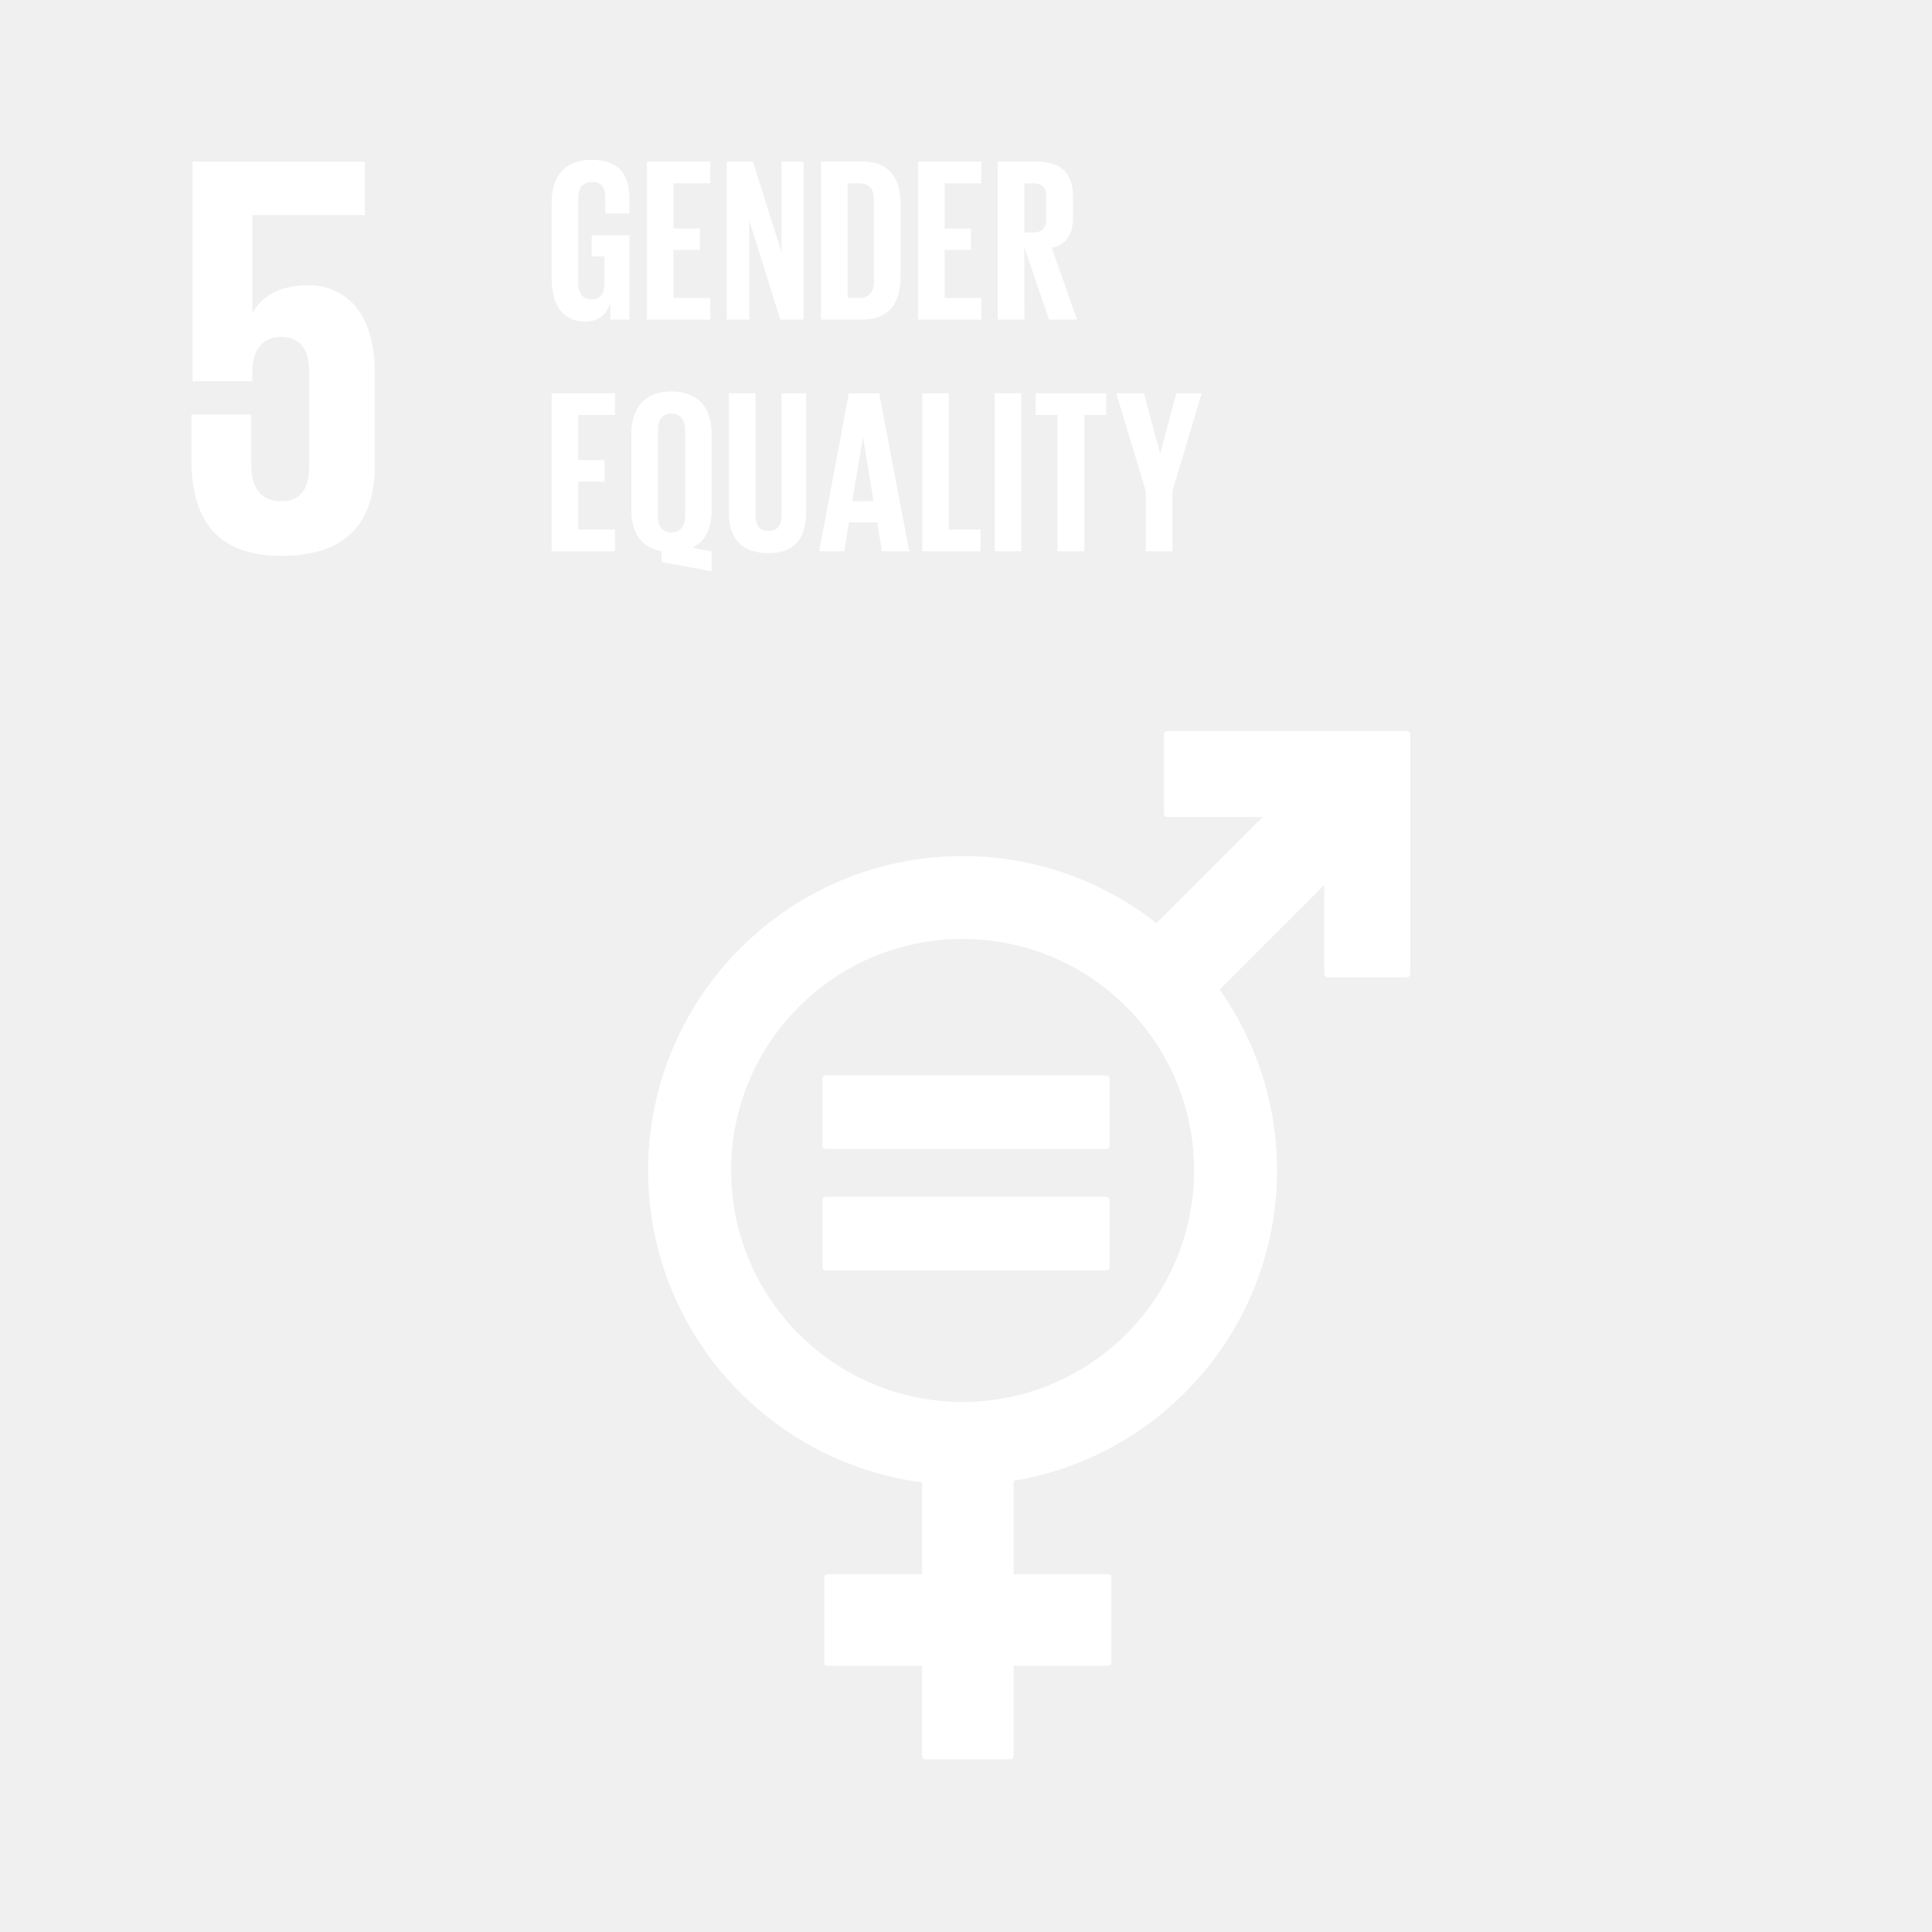
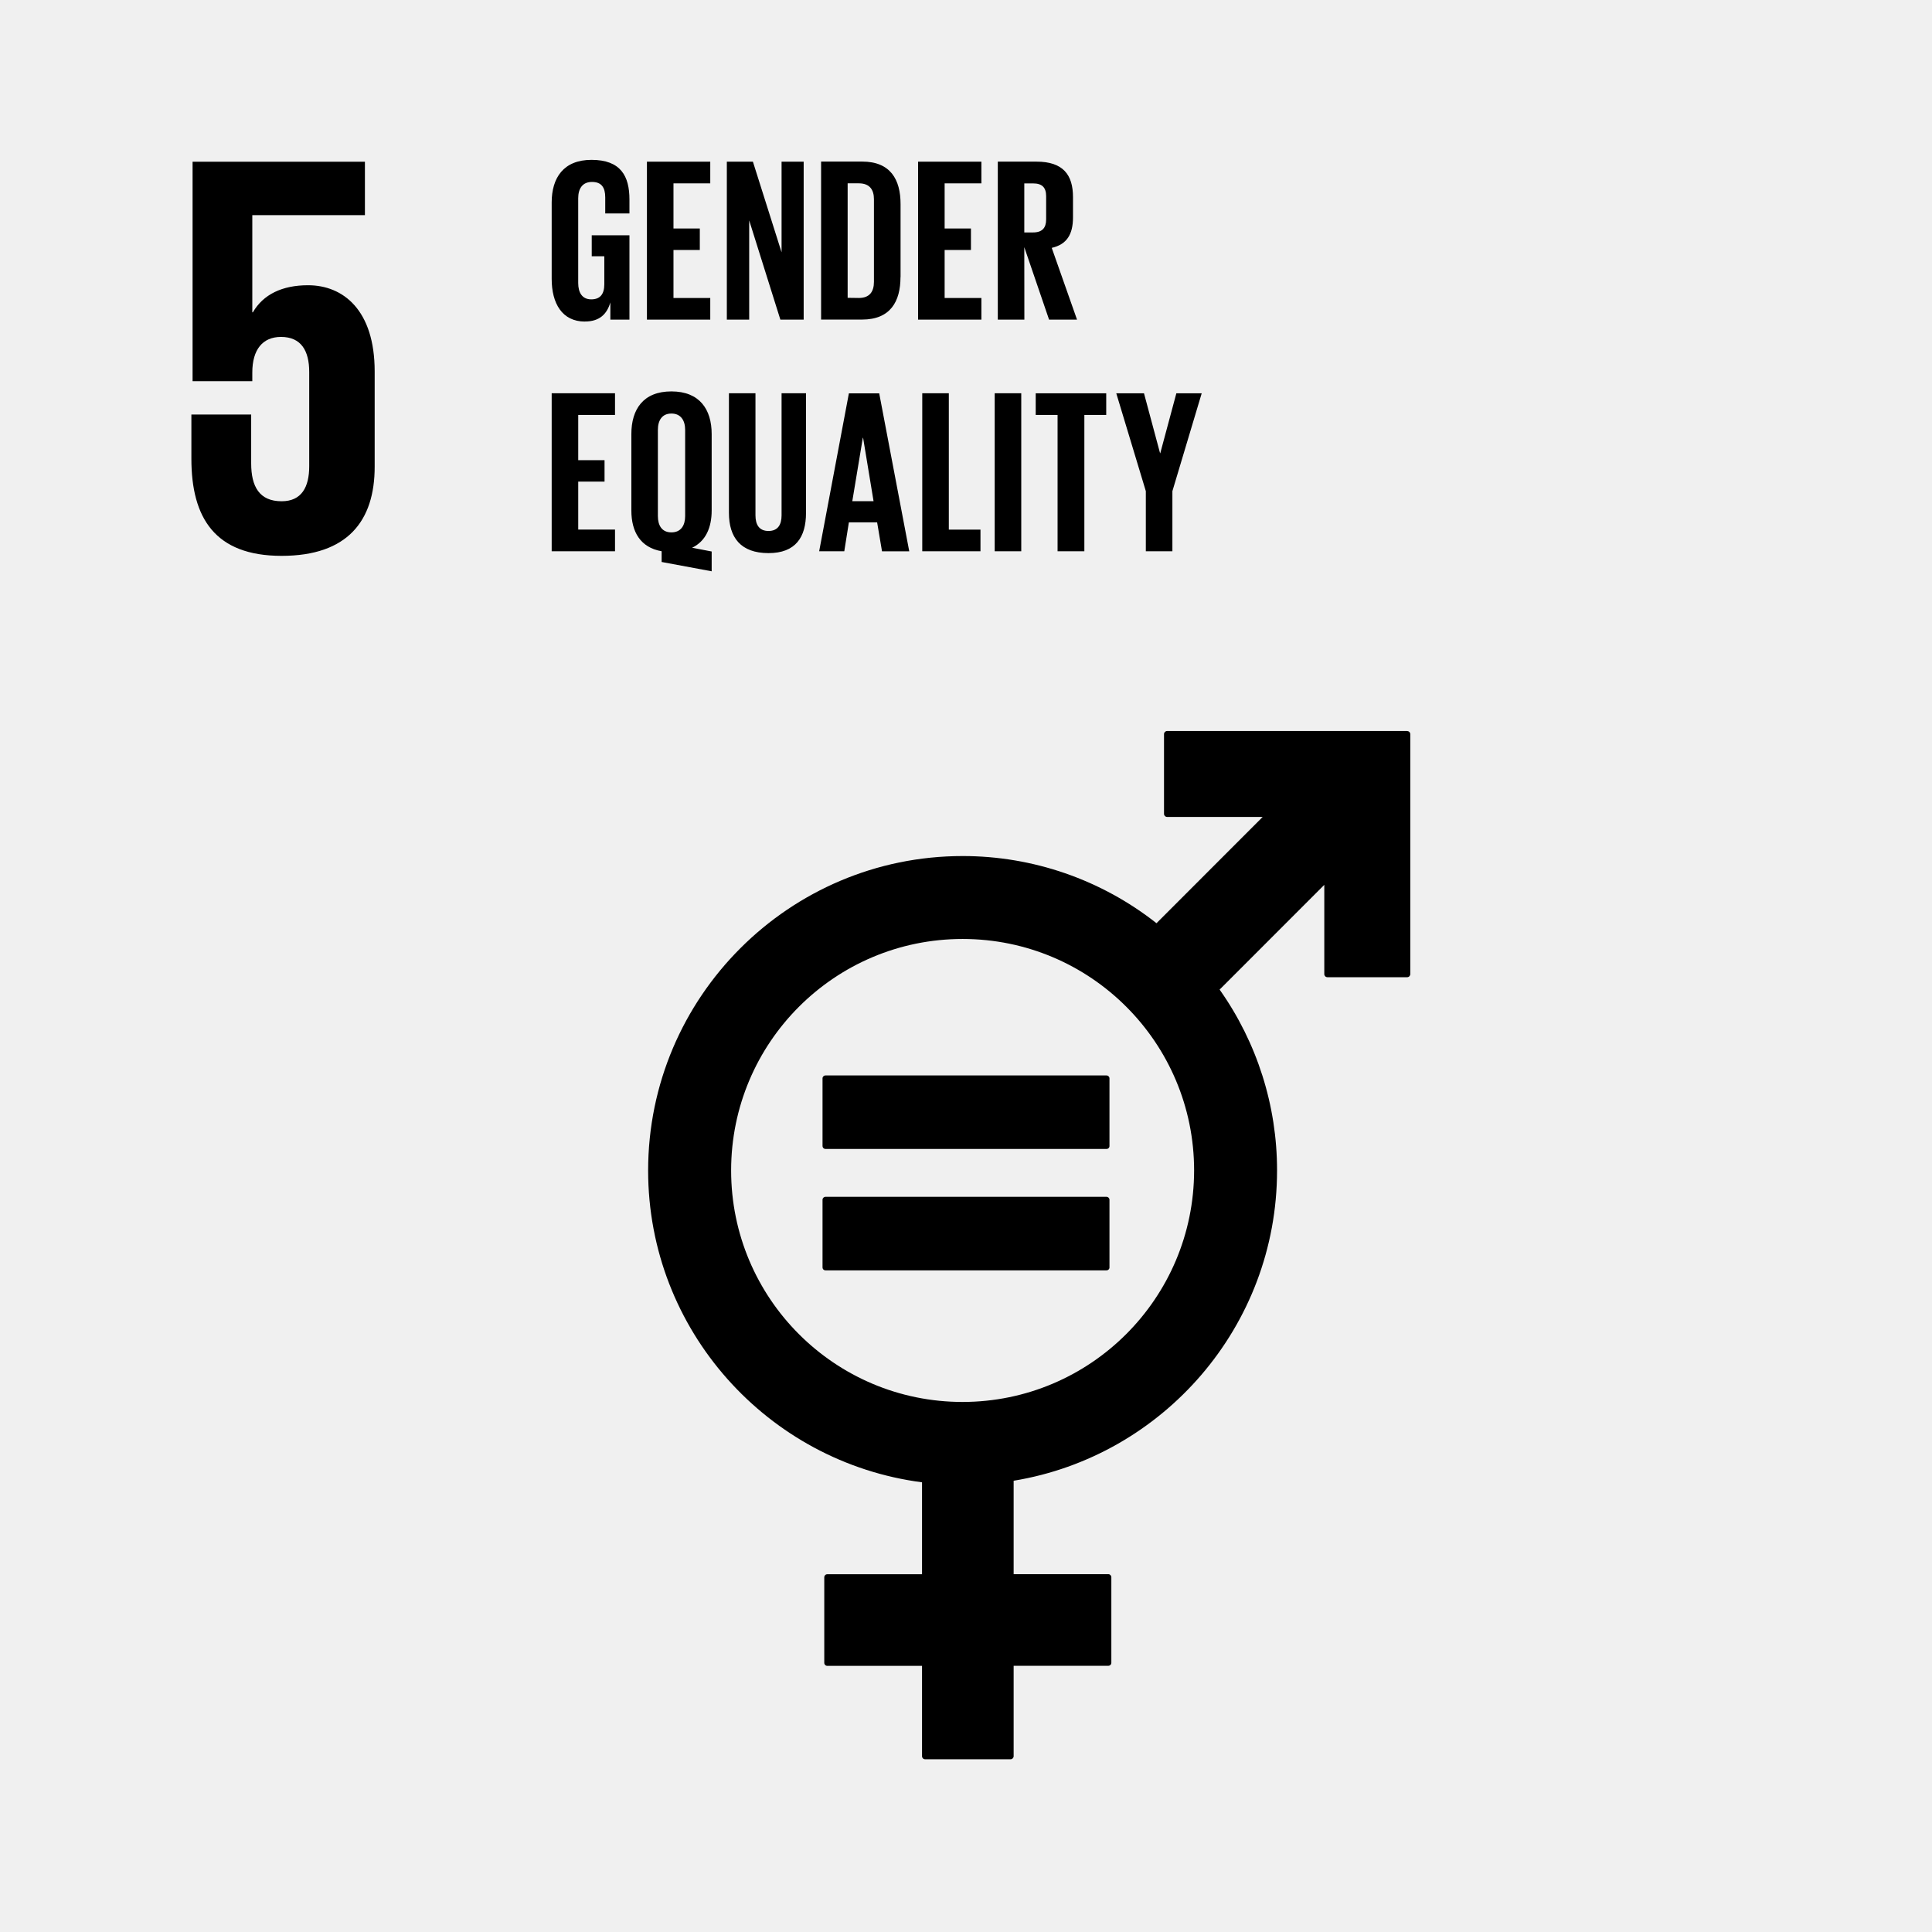
- <svg xmlns="http://www.w3.org/2000/svg" id="Layer_1" data-name="Layer 1" viewBox="0 0 1000 1000" focusable="false">
-   <link type="text/css" rel="stylesheet" id="dark-mode-general-link" />
+ <svg xmlns="http://www.w3.org/2000/svg" id="Layer_1" data-name="Layer 1" viewBox="0 0 1000 1000">
  <link type="text/css" rel="stylesheet" id="dark-mode-custom-link" />
-   <style type="text/css" id="dark-mode-custom-style" />
-   <defs>
-     <style>
-       .cls-2 {
-         fill: #fff;
-       }
-     </style>
-   </defs>
-   <path class="cls-2" d="M302.77,166.41c7.49,0,11.35-3.74,13.15-9.88v8.91h9.88V121.79H306.28v10.85h6.51v14.48c0,5.3-2.3,7.83-6.76,7.83-4.7,0-6.75-3.5-6.75-8.44V102.6c0-4.92,2.17-8.43,7.12-8.43s6.87,2.89,6.87,8v8.32H325.8v-7.24c0-12.06-4.46-20.51-19.64-20.51-14.47,0-20.61,9.29-20.61,22.07v39.56c0,12.66,5.41,22.07,17.22,22.07" />
-   <polygon class="cls-2" points="367.63 154.23 348.59 154.23 348.59 129.38 362.22 129.38 362.22 118.28 348.59 118.28 348.59 94.9 367.63 94.9 367.63 83.67 334.85 83.67 334.85 165.45 367.63 165.45 367.63 154.23" />
-   <polygon class="cls-2" points="387.78 114.07 403.92 165.45 415.98 165.45 415.98 83.67 404.54 83.67 404.54 130.59 389.7 83.67 376.21 83.67 376.21 165.45 387.78 165.45 387.78 114.07" />
-   <path class="cls-2" d="M466.13,143.49V105.63c0-12.66-5.18-22-19.89-22H425v81.78h21.2c14.71,0,19.89-9.41,19.89-22m-27.35,10.74V94.89h5.79c5.66,0,7.82,3.38,7.82,8.2v42.82c0,4.94-2.16,8.32-7.82,8.32Z" />
-   <polygon class="cls-2" points="507.97 154.23 488.94 154.23 488.94 129.38 502.56 129.38 502.56 118.28 488.94 118.28 488.94 94.9 507.97 94.9 507.97 83.67 475.19 83.67 475.19 165.45 507.97 165.45 507.97 154.23" />
-   <path class="cls-2" d="M530.17,127.93,543,165.45h14.47L544.38,128.3c7.83-1.81,11-7,11-15.8V102c0-11.46-5.06-18.34-18.92-18.34h-20v81.78h13.75Zm0-33h4.56c4.71,0,6.75,2.16,6.75,6.62v12c0,4.36-2,6.76-6.75,6.76h-4.56Z" />
-   <polygon class="cls-2" points="318.33 274.11 299.29 274.11 299.29 249.27 312.91 249.27 312.91 238.18 299.29 238.18 299.29 214.78 318.33 214.78 318.33 203.56 285.55 203.56 285.55 285.33 318.33 285.33 318.33 274.11" />
-   <path class="cls-2" d="M342.46,285.32v5.56l25.9,4.82V285.45l-10.12-1.94c7-3.37,10.12-10.36,10.12-19.29V224.66c0-12.78-6.26-22.07-20.85-22.07s-20.72,9.29-20.72,22.07v39.56c0,11.1,4.7,19.18,15.67,21.1m-1.94-62.82c0-4.94,2.17-8.45,7-8.45s7.11,3.51,7.11,8.45v44.63c0,4.82-2.16,8.43-7.11,8.43s-7-3.61-7-8.43Z" />
-   <path class="cls-2" d="M377.29,203.56v61.87c0,12.66,6,20.86,20.49,20.86,14,0,19.41-8.2,19.41-20.86V203.56H404.54v63.19c0,4.83-1.93,8.08-6.76,8.08s-6.75-3.25-6.75-8.08V203.56Z" />
-   <path class="cls-2" d="M439.38,270.37H454l2.53,15h14.1l-15.55-81.77H439.38L424,285.33h13Zm7.22-43.77h.14l5.41,32.8h-11Z" />
-   <polygon class="cls-2" points="477.36 203.56 477.36 285.33 507.49 285.33 507.49 274.12 491.11 274.12 491.11 203.56 477.36 203.56" />
-   <rect class="cls-2" x="514.85" y="203.56" width="13.75" height="81.77" />
-   <polygon class="cls-2" points="561.26 285.33 561.26 214.78 572.58 214.78 572.58 203.57 536.08 203.57 536.08 214.78 547.4 214.78 547.4 285.33 561.26 285.33" />
-   <polygon class="cls-2" points="593.08 285.33 606.83 285.33 606.83 254.22 622 203.57 608.88 203.57 600.56 234.55 600.44 234.55 592.13 203.57 577.78 203.57 593.08 254.22 593.08 285.33" />
-   <path class="cls-2" d="M159.44,147.64c-13.38,0-23.19,4.75-28.55,14h-.3V111.36h58.29V83.7H99.68V197.31h30.91v-4.48c0-11.89,5.36-18.44,14.87-18.44,10.41,0,14.59,7.15,14.59,18.16v48.77c0,10.71-3.88,18.13-14.29,18.13-11.6,0-15.75-7.73-15.75-19.61V214.55H99.06v22.9c0,30.63,12.2,50.26,46.7,50.26,34.2,0,48.17-18.14,48.17-46.1V192.25c0-31.82-16.35-44.61-34.49-44.61" />
-   <g>
-     <path class="cls-2" d="M728.35,378.38H604.07a1.6,1.6,0,0,0-1.58,1.59v41.29a1.59,1.59,0,0,0,1.58,1.59h49.48l-54.95,55a161.9,161.9,0,0,0-100.35-34.76c-89.75,0-162.78,73-162.78,162.78,0,82.64,61.91,151,141.77,161.37v47.59h-49a1.57,1.57,0,0,0-1.6,1.57v44.27a1.57,1.57,0,0,0,1.6,1.58h49V909a1.57,1.57,0,0,0,1.58,1.58h44.24a1.59,1.59,0,0,0,1.6-1.58V862.21h49a1.57,1.57,0,0,0,1.57-1.58V816.36a1.57,1.57,0,0,0-1.57-1.57h-49V766.43C601.89,753.76,661,686.59,661,605.83a161.84,161.84,0,0,0-29.73-93.62L685.45,458v46.22a1.6,1.6,0,0,0,1.61,1.58h41.29a1.6,1.6,0,0,0,1.61-1.58V380a1.6,1.6,0,0,0-1.61-1.59M498.25,725.65A119.82,119.82,0,1,1,618.07,605.83,119.94,119.94,0,0,1,498.25,725.65" />
-     <path class="cls-2" d="M572.65,556.65H427.32a1.52,1.52,0,0,0-1.58,1.42v35.18a1.5,1.5,0,0,0,1.58,1.44H572.65a1.51,1.51,0,0,0,1.61-1.44V558.07a1.53,1.53,0,0,0-1.61-1.42" />
-     <path class="cls-2" d="M572.65,619.47H427.32a1.54,1.54,0,0,0-1.58,1.47v35.18a1.5,1.5,0,0,0,1.58,1.42H572.65a1.51,1.51,0,0,0,1.61-1.42V620.94a1.55,1.55,0,0,0-1.61-1.47" />
-   </g>
+   <defs />
+   <path class="cls-2" d="M302.77 166.41c7.49 0 11.35-3.74 13.15-9.88v8.91h9.88v-43.65h-19.52v10.85h6.51v14.48c0 5.3-2.3 7.83-6.76 7.83-4.7 0-6.75-3.5-6.75-8.44V102.6c0-4.92 2.17-8.43 7.12-8.43s6.87 2.89 6.87 8v8.32h12.53v-7.24c0-12.06-4.46-20.51-19.64-20.51-14.47 0-20.61 9.29-20.61 22.07v39.56c0 12.66 5.41 22.07 17.22 22.07M367.63 154.23h-19.04v-24.85h13.63v-11.1h-13.63V94.9h19.04V83.67h-32.78v81.78h32.78v-11.22zM387.78 114.07l16.14 51.38h12.06V83.67h-11.44v46.92L389.7 83.67h-13.49v81.78h11.57v-51.38zM466.13 143.49v-37.86c0-12.66-5.18-22-19.89-22H425v81.78h21.2c14.71 0 19.89-9.41 19.89-22m-27.35 10.74V94.89h5.79c5.66 0 7.82 3.38 7.82 8.2v42.82c0 4.94-2.16 8.32-7.82 8.32zM507.97 154.23h-19.03v-24.85h13.62v-11.1h-13.62V94.9h19.03V83.67h-32.78v81.78h32.78v-11.22zM530.17 127.93L543 165.45h14.47l-13.09-37.15c7.83-1.81 11-7 11-15.8V102c0-11.46-5.06-18.34-18.92-18.34h-20v81.78h13.75zm0-33h4.56c4.71 0 6.75 2.16 6.75 6.62v12c0 4.36-2 6.76-6.75 6.76h-4.56zM318.33 274.11h-19.04v-24.84h13.62v-11.09h-13.62v-23.4h19.04v-11.22h-32.78v81.77h32.78v-11.22zM342.46 285.32v5.56l25.9 4.82v-10.25l-10.12-1.94c7-3.37 10.12-10.36 10.12-19.29v-39.56c0-12.78-6.26-22.07-20.85-22.07s-20.72 9.29-20.72 22.07v39.56c0 11.1 4.7 19.18 15.67 21.1m-1.94-62.82c0-4.94 2.17-8.45 7-8.45s7.11 3.51 7.11 8.45v44.63c0 4.82-2.16 8.43-7.11 8.43s-7-3.61-7-8.43zM377.29 203.56v61.87c0 12.66 6 20.86 20.49 20.86 14 0 19.41-8.2 19.41-20.86v-61.87h-12.65v63.19c0 4.83-1.93 8.08-6.76 8.08s-6.75-3.25-6.75-8.08v-63.19zM439.38 270.37H454l2.53 15h14.1l-15.55-81.77h-15.7L424 285.33h13zm7.22-43.77h.14l5.41 32.8h-11zM477.36 203.56v81.77h30.13v-11.21h-16.38v-70.56h-13.75zM514.85 203.56h13.75v81.77h-13.75zM561.26 285.33v-70.55h11.32v-11.21h-36.5v11.21h11.32v70.55h13.86zM593.08 285.33h13.75v-31.11L622 203.57h-13.12l-8.32 30.98h-.12l-8.31-30.98h-14.35l15.3 50.65v31.11zM159.44 147.64c-13.38 0-23.19 4.75-28.55 14h-.3v-50.28h58.29V83.7h-89.2v113.61h30.91v-4.48c0-11.89 5.36-18.44 14.87-18.44 10.41 0 14.59 7.15 14.59 18.16v48.77c0 10.71-3.88 18.13-14.29 18.13-11.6 0-15.75-7.73-15.75-19.61v-25.29H99.06v22.9c0 30.63 12.2 50.26 46.7 50.26 34.2 0 48.17-18.14 48.17-46.1v-49.36c0-31.82-16.35-44.61-34.49-44.61M728.35 378.38H604.07a1.6 1.6 0 00-1.58 1.59v41.29a1.59 1.59 0 001.58 1.59h49.48l-54.95 55a161.9 161.9 0 00-100.35-34.76c-89.75 0-162.78 73-162.78 162.78 0 82.64 61.91 151 141.77 161.37v47.59h-49a1.57 1.57 0 00-1.6 1.57v44.27a1.57 1.57 0 001.6 1.58h49V909a1.57 1.57 0 001.58 1.58h44.24a1.59 1.59 0 001.6-1.58v-46.79h49a1.57 1.57 0 001.57-1.58v-44.27a1.57 1.57 0 00-1.57-1.57h-49v-48.36C601.89 753.76 661 686.59 661 605.83a161.84 161.84 0 00-29.73-93.62L685.45 458v46.22a1.6 1.6 0 001.61 1.58h41.29a1.6 1.6 0 001.61-1.58V380a1.6 1.6 0 00-1.61-1.59m-230.1 347.24a119.82 119.82 0 11119.82-119.82 119.94 119.94 0 01-119.82 119.82" />
+   <path class="cls-2" d="M572.65 556.65H427.32a1.52 1.52 0 00-1.58 1.42v35.18a1.5 1.5 0 001.58 1.44h145.33a1.51 1.51 0 001.61-1.44v-35.18a1.53 1.53 0 00-1.61-1.42M572.65 619.47H427.32a1.54 1.54 0 00-1.58 1.47v35.18a1.5 1.5 0 001.58 1.42h145.33a1.51 1.51 0 001.61-1.42v-35.18a1.55 1.55 0 00-1.61-1.47" />
</svg>
